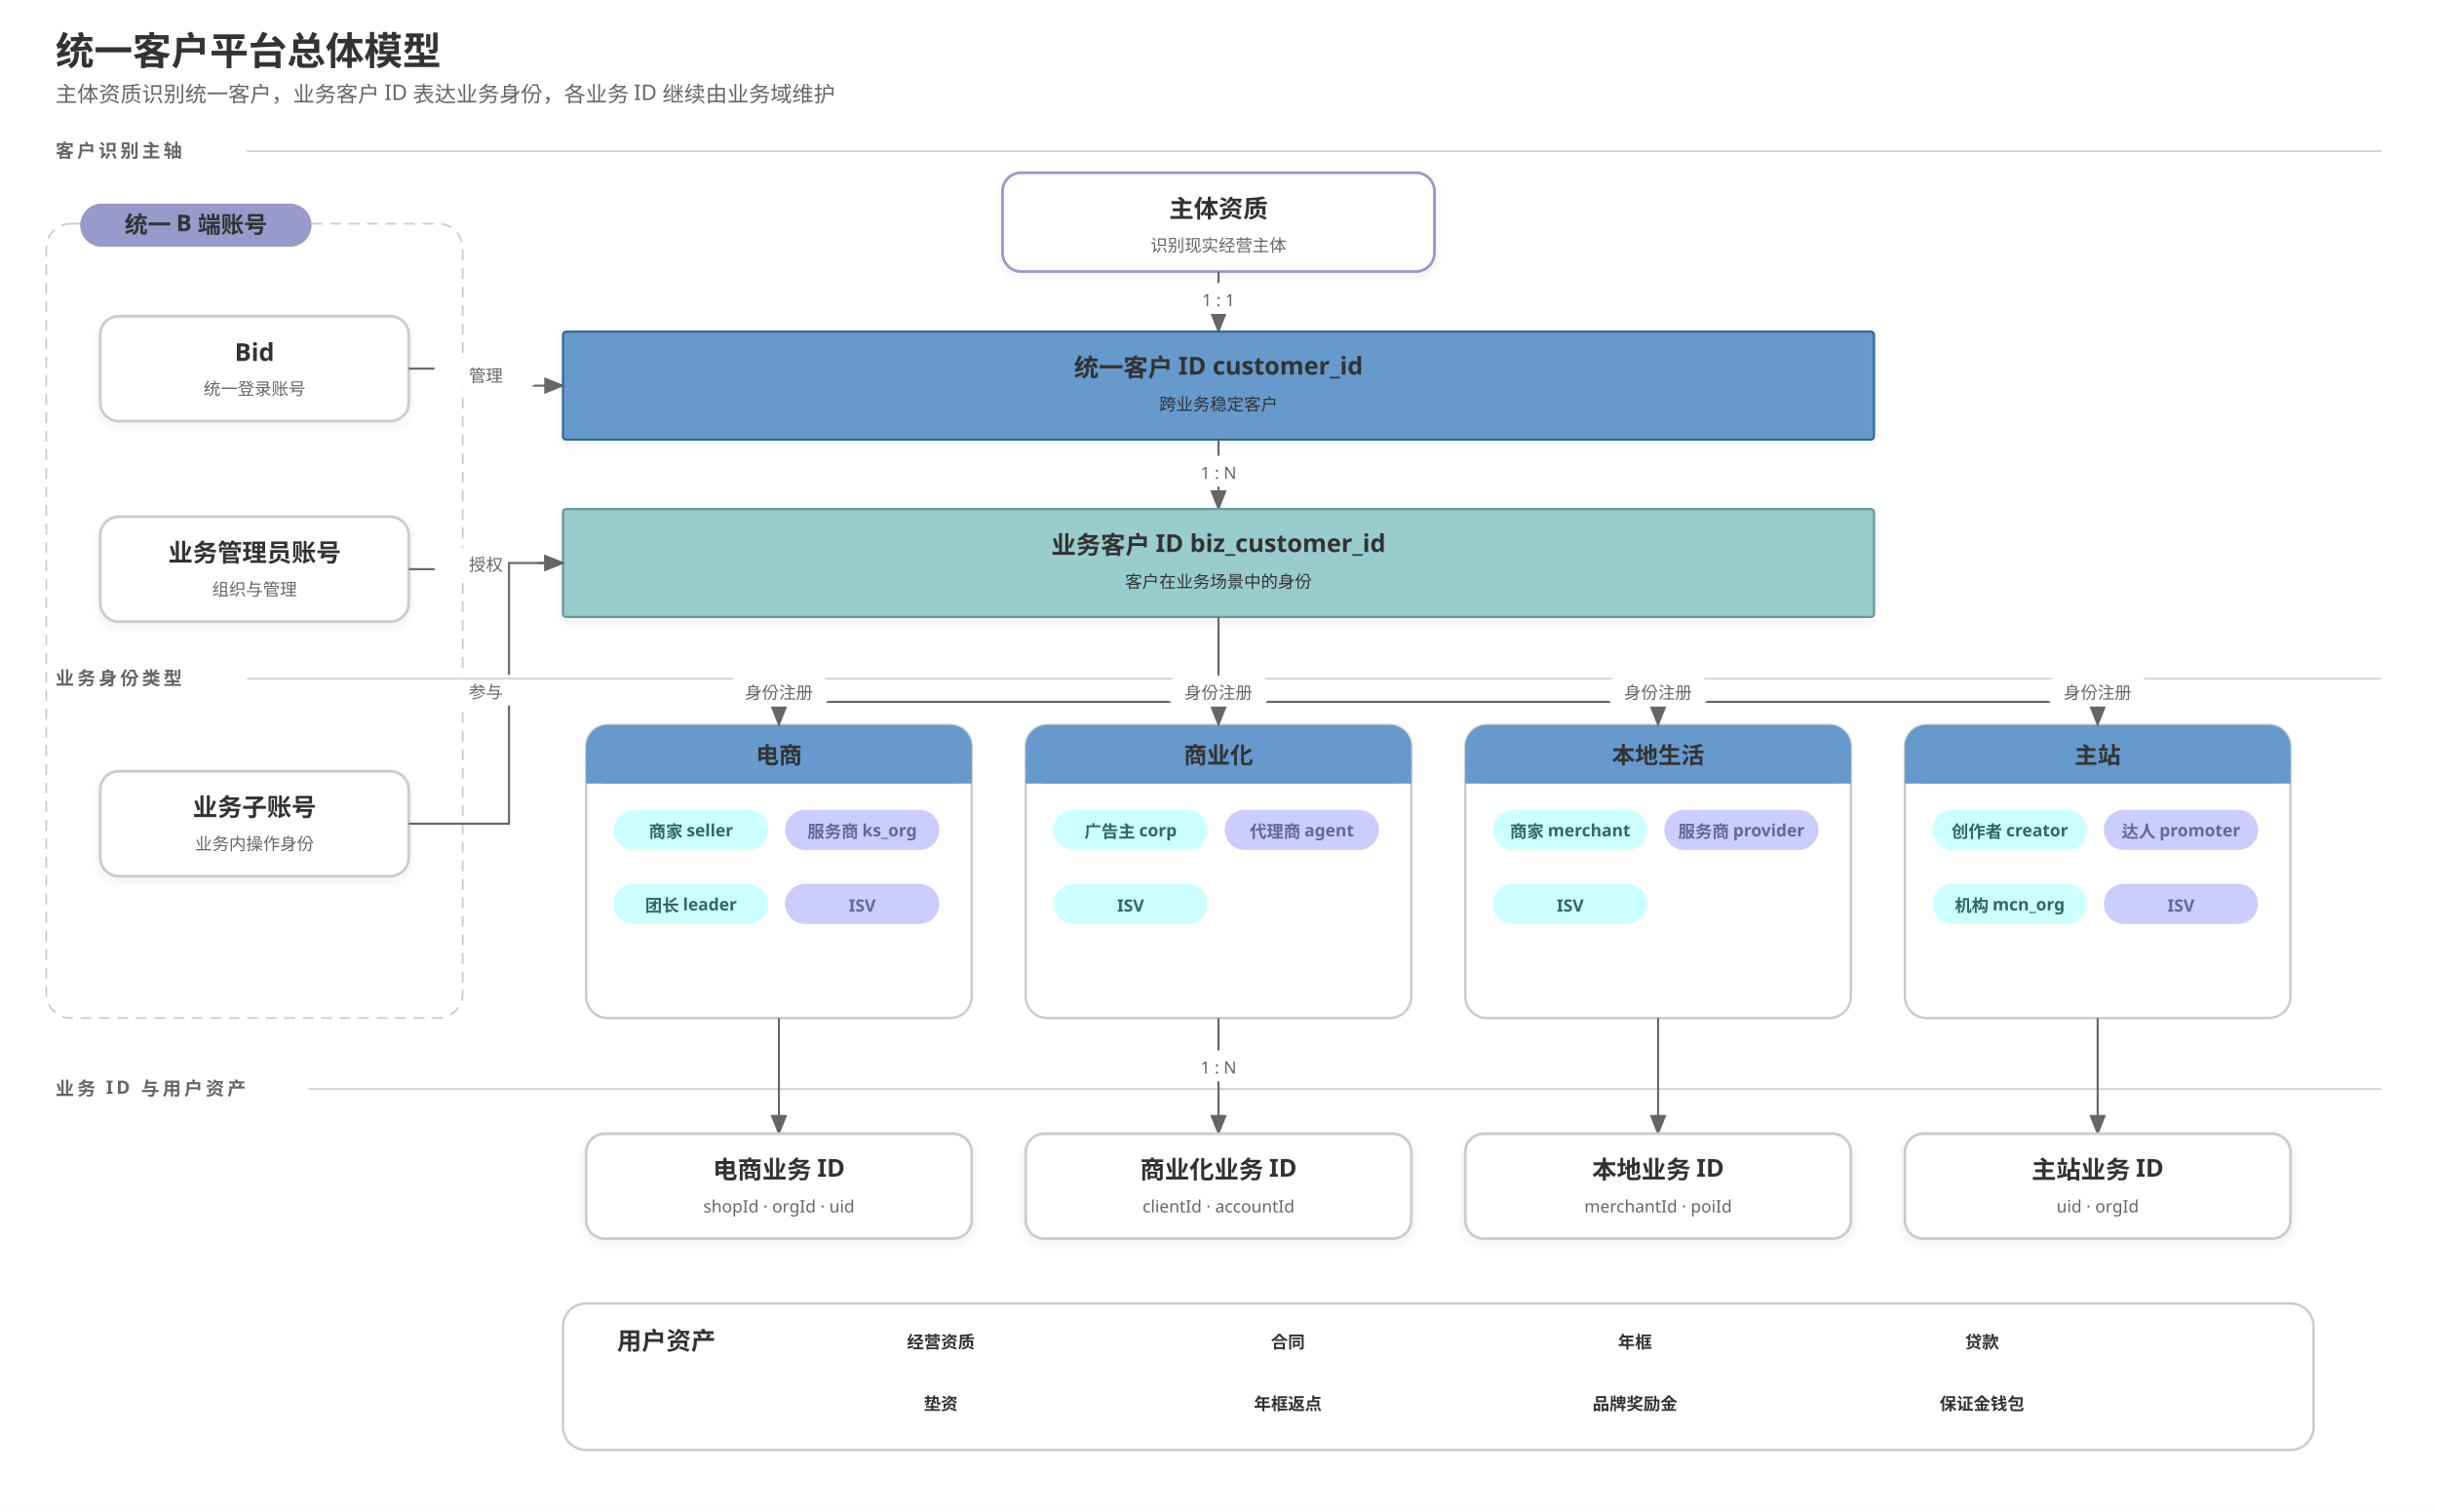
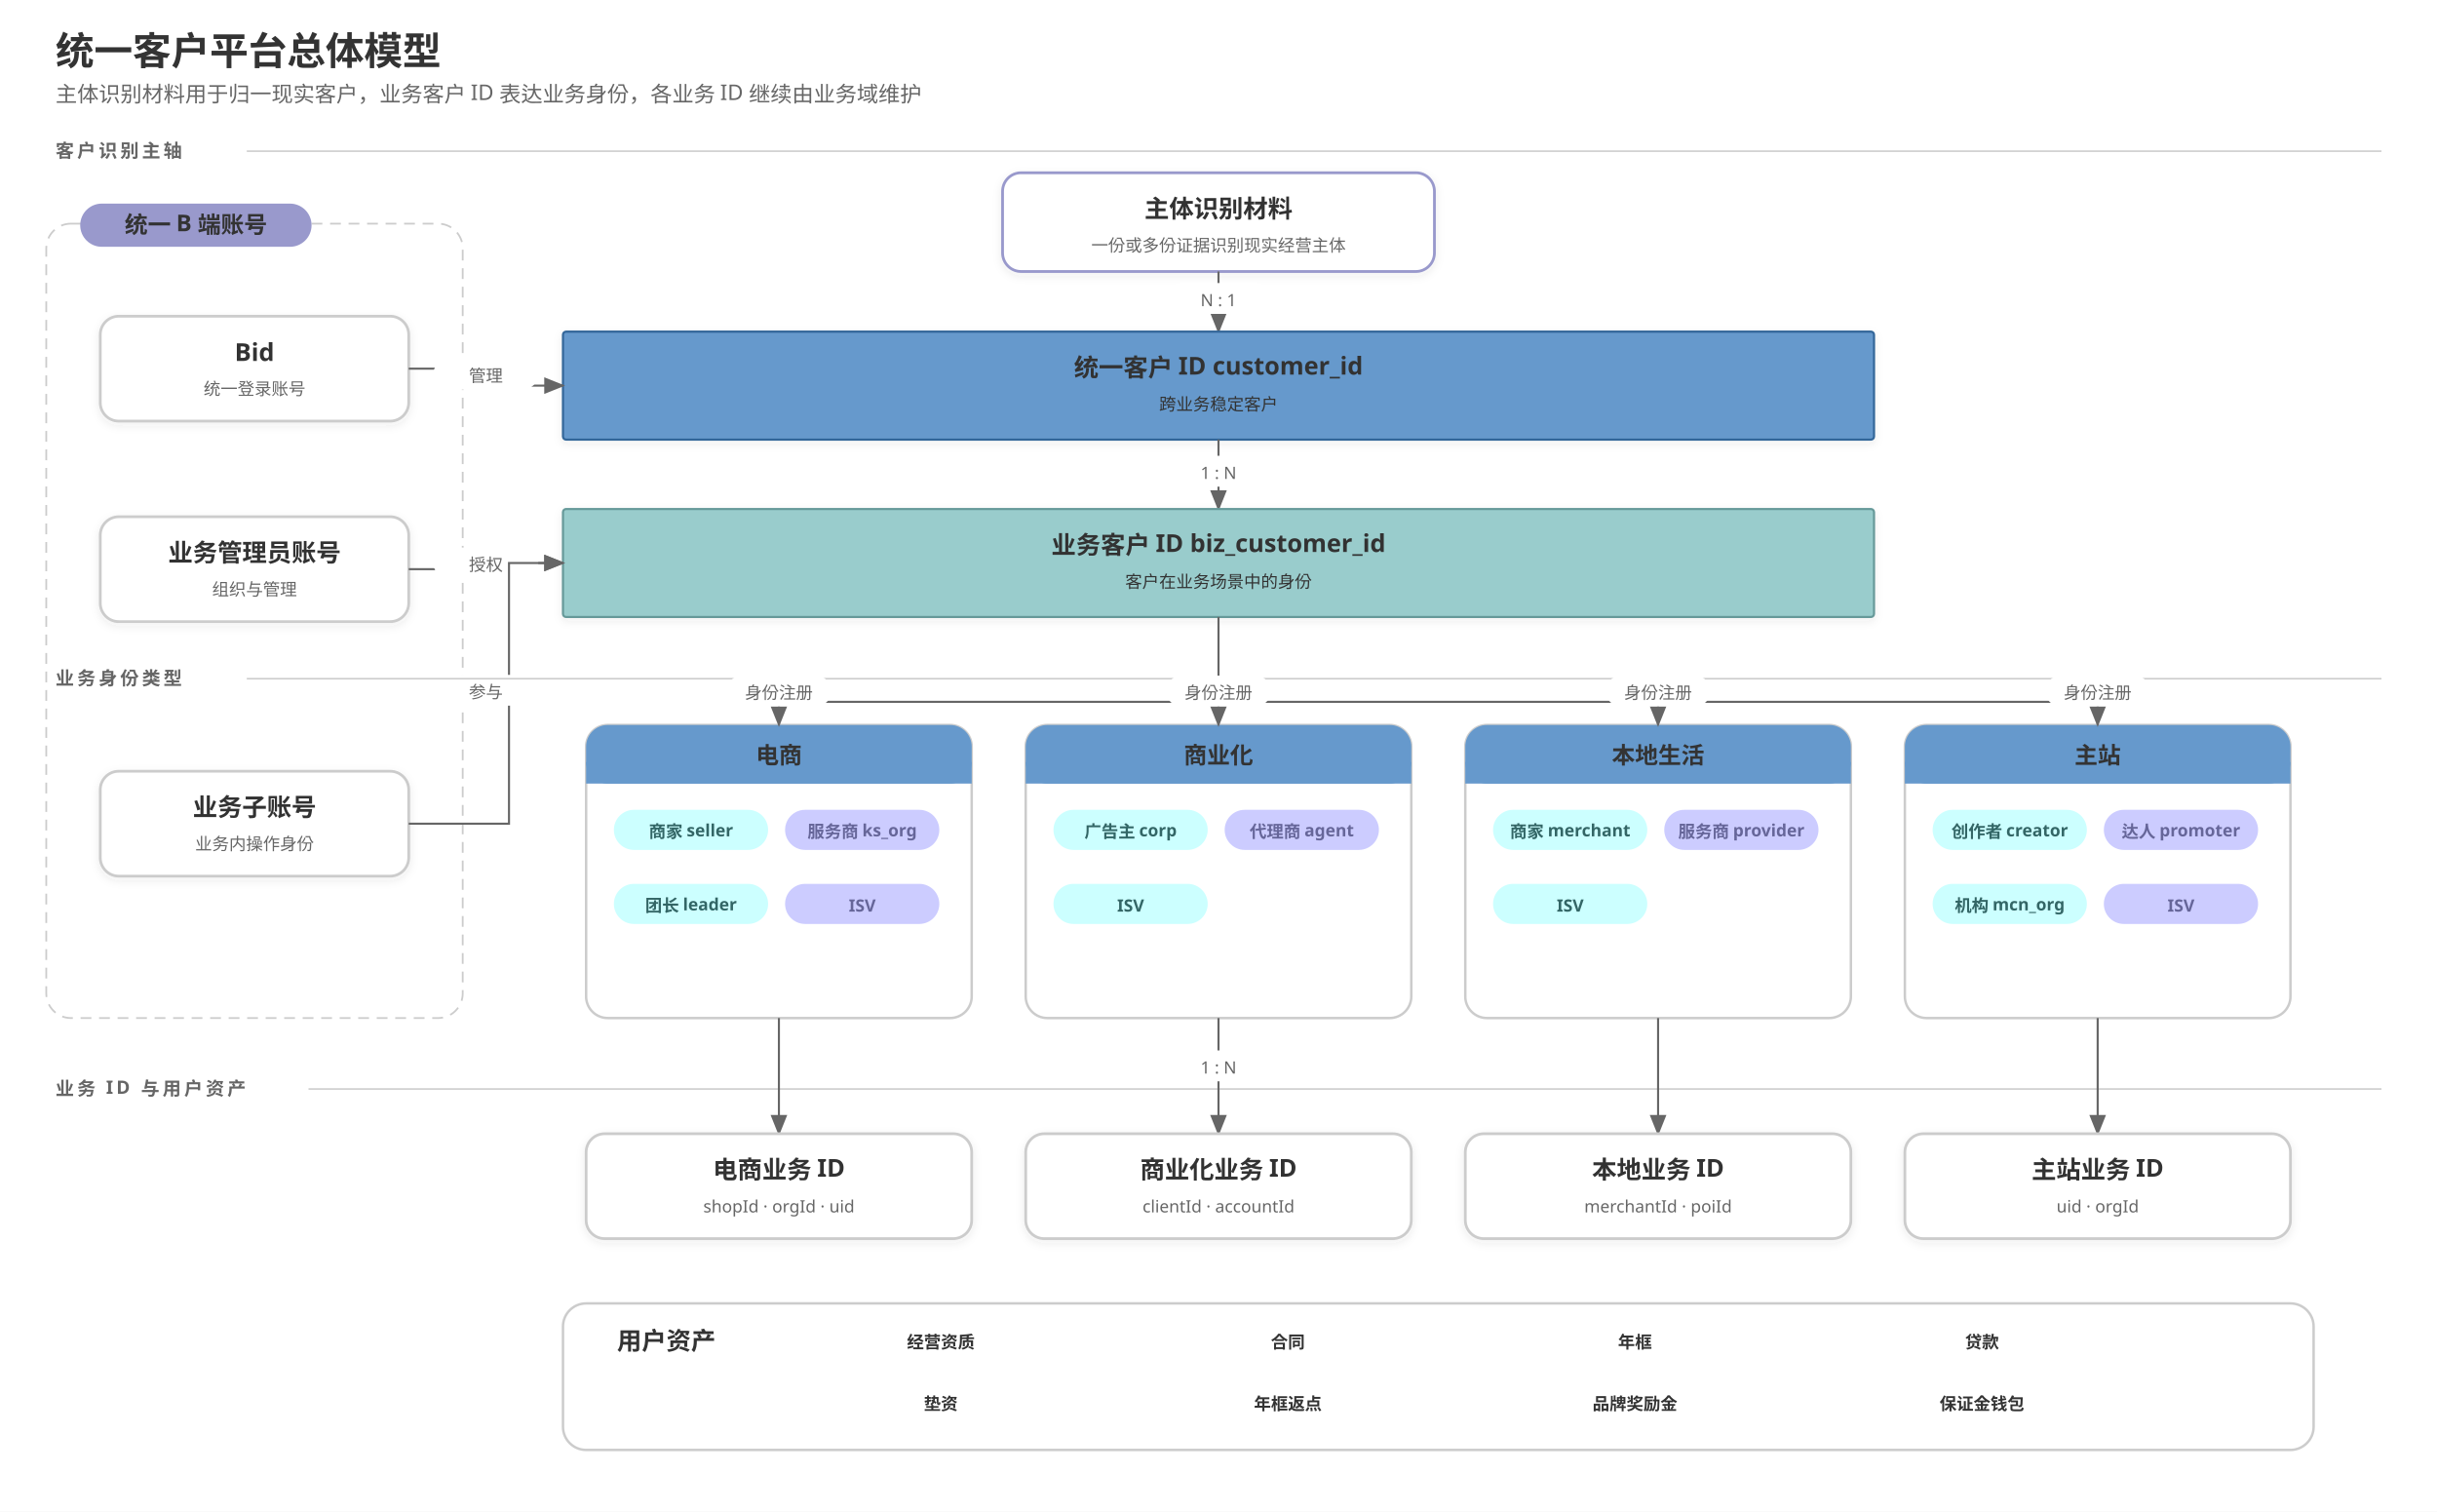
<svg xmlns="http://www.w3.org/2000/svg" width="1580" height="980" viewBox="0 0 1580 980" role="img" aria-labelledby="title desc">
  <defs>
    <filter id="shadow" x="-10%" y="-10%" width="120%" height="130%">
      <feDropShadow dx="0" dy="2" stdDeviation="3" flood-color="#333333" flood-opacity="0.08" />
    </filter>
    <marker id="arr" orient="auto" markerWidth="10" markerHeight="8" refX="9" refY="4" viewBox="0 0 10 8">
      <path d="M0 0L10 4L0 8Z" fill="#666666" />
    </marker>
    <marker id="arr2" orient="auto" markerWidth="10" markerHeight="8" refX="9" refY="4" viewBox="0 0 10 8">
      <path d="M0 0L10 4L0 8Z" fill="#999999" />
    </marker>
    <style>text{font-family:PingFang SC,Microsoft YaHei,sans-serif}.title{font-size:25px;font-weight:700;fill:#333333}.sub{font-size:14px;fill:#666666}.layer{font-size:12px;font-weight:700;fill:#666666;letter-spacing:2px}.head{font-size:16px;font-weight:700;fill:#333333}.body{font-size:13px;fill:#666666}.small{font-size:11px;fill:#666666}.white{fill:#333333;font-weight:700;font-size:15px}.box{fill:#fff;stroke:#CCCCCC;stroke-width:1.25}.dash{fill:#fff;stroke:#CCCCCC;stroke-width:1.15;stroke-dasharray:7 5}.link{fill:none;stroke:#666666;stroke-width:1.35}.muted{fill:none;stroke:#999999;stroke-width:1.15}</style>
  </defs>
  <rect width="1580" height="980" fill="#FFFFFF" />
  <text x="36" y="42" class="title">统一客户平台总体模型</text>
-   <text x="36" y="66" class="sub">主体资质识别统一客户，业务客户 ID 表达业务身份，各业务 ID 继续由业务域维护</text>
+   <text x="36" y="66" class="sub">主体识别材料用于归一现实客户，业务客户 ID 表达业务身份，各业务 ID 继续由业务域维护</text>
  <text x="36" y="102" class="layer">客户识别主轴</text>
  <line x1="160" y1="98" x2="1544" y2="98" stroke="#CCCCCC" />
  <g filter="url(#shadow)">
    <rect x="650" y="112" width="280" height="64" rx="12" fill="#FFFFFF" stroke="#9999CC" stroke-width="1.8" />
-     <text x="790.0" y="141" text-anchor="middle" class="head">主体资质</text>
-     <text x="790.0" y="163" text-anchor="middle" class="small">识别现实经营主体</text>
+     <text x="790.0" y="141" text-anchor="middle" class="head">主体识别材料</text>
+     <text x="790.0" y="163" text-anchor="middle" class="small">一份或多份证据识别现实经营主体</text>
  </g>
  <line x1="790" y1="176" x2="790" y2="215" class="link" marker-end="url(#arr)" />
  <rect x="756.0" y="183.5" width="68" height="20" rx="10" fill="#FFFFFF" />
-   <text x="790.0" y="198.5" text-anchor="middle" class="small">1 : 1</text>
+   <text x="790.0" y="198.5" text-anchor="middle" class="small">N : 1</text>
  <g filter="url(#shadow)">
    <rect x="365" y="215" width="850" height="70" rx="2" fill="#6699CC" stroke="#336699" stroke-width="1.4" />
    <text x="790.0" y="244" text-anchor="middle" class="head" style="fill:#333333">统一客户 ID  customer_id</text>
    <text x="790.0" y="266" text-anchor="middle" class="small" style="fill:#333333">跨业务稳定客户</text>
  </g>
  <line x1="790" y1="285" x2="790" y2="330" class="link" marker-end="url(#arr)" />
  <rect x="756.0" y="295.5" width="68" height="20" rx="10" fill="#FFFFFF" />
  <text x="790.0" y="310.5" text-anchor="middle" class="small">1 : N</text>
  <g filter="url(#shadow)">
    <rect x="365" y="330" width="850" height="70" rx="2" fill="#99CCCC" stroke="#669999" stroke-width="1.4" />
    <text x="790.0" y="359" text-anchor="middle" class="head" style="fill:#333333">业务客户 ID  biz_customer_id</text>
    <text x="790.0" y="381" text-anchor="middle" class="small" style="fill:#333333">客户在业务场景中的身份</text>
  </g>
  <rect x="30" y="145" width="270" height="515" rx="16" class="dash" />
  <rect x="52" y="132" width="150" height="28" rx="14" fill="#9999CC" />
  <text x="127" y="151" text-anchor="middle" class="white">统一 B 端账号</text>
  <g filter="url(#shadow)">
    <rect x="65" y="205" width="200" height="68" rx="12" fill="#fff" stroke="#CCCCCC" stroke-width="1.8" />
    <text x="165.0" y="234" text-anchor="middle" class="head">Bid</text>
    <text x="165.0" y="256" text-anchor="middle" class="small">统一登录账号</text>
  </g>
  <g filter="url(#shadow)">
    <rect x="65" y="335" width="200" height="68" rx="12" fill="#fff" stroke="#CCCCCC" stroke-width="1.8" />
    <text x="165.0" y="364" text-anchor="middle" class="head">业务管理员账号</text>
    <text x="165.0" y="386" text-anchor="middle" class="small">组织与管理</text>
  </g>
  <g filter="url(#shadow)">
    <rect x="65" y="500" width="200" height="68" rx="12" fill="#fff" stroke="#CCCCCC" stroke-width="1.8" />
    <text x="165.0" y="529" text-anchor="middle" class="head">业务子账号</text>
    <text x="165.0" y="551" text-anchor="middle" class="small">业务内操作身份</text>
  </g>
  <polyline points="265,239 315,239 315,250 365,250" class="link" marker-end="url(#arr)" />
  <rect x="281.0" y="232.5" width="68" height="20" rx="10" fill="#FFFFFF" />
  <text x="315.0" y="247.5" text-anchor="middle" class="small">管理</text>
  <polyline points="265,369 315,369 315,365 365,365" class="link" marker-end="url(#arr)" />
  <rect x="281.0" y="355.0" width="68" height="20" rx="10" fill="#FFFFFF" />
  <text x="315.0" y="370.0" text-anchor="middle" class="small">授权</text>
  <polyline points="265,534 330,534 330,365 365,365" class="link" marker-end="url(#arr)" />
  <rect x="281.0" y="437.5" width="68" height="20" rx="10" fill="#FFFFFF" />
  <text x="315.0" y="452.5" text-anchor="middle" class="small">参与</text>
  <text x="36" y="444" class="layer">业务身份类型</text>
  <line x1="160" y1="440" x2="1544" y2="440" stroke="#CCCCCC" />
  <rect x="380" y="470" width="250" height="190" rx="14" fill="#fff" stroke="#CCCCCC" stroke-width="1.6" />
  <rect x="380" y="470" width="250" height="38" rx="14" fill="#6699CC" />
  <rect x="380" y="494" width="250" height="14" fill="#6699CC" />
  <text x="505" y="495" text-anchor="middle" class="white">电商</text>
  <rect x="398" y="525" width="100" height="26" rx="13" fill="#CCFFFF" />
  <text x="448.0" y="543" text-anchor="middle" style="font-family:PingFang SC, Microsoft YaHei, sans-serif;font-size:11px;font-weight:700;fill:#336666">商家 seller</text>
  <rect x="509" y="525" width="100" height="26" rx="13" fill="#CCCCFF" />
  <text x="559.0" y="543" text-anchor="middle" style="font-family:PingFang SC, Microsoft YaHei, sans-serif;font-size:11px;font-weight:700;fill:#666699">服务商 ks_org</text>
  <rect x="398" y="573" width="100" height="26" rx="13" fill="#CCFFFF" />
  <text x="448.0" y="591" text-anchor="middle" style="font-family:PingFang SC, Microsoft YaHei, sans-serif;font-size:11px;font-weight:700;fill:#336666">团长 leader</text>
  <rect x="509" y="573" width="100" height="26" rx="13" fill="#CCCCFF" />
  <text x="559.0" y="591" text-anchor="middle" style="font-family:PingFang SC, Microsoft YaHei, sans-serif;font-size:11px;font-weight:700;fill:#666699">ISV</text>
  <line x1="790" y1="400" x2="790" y2="455" class="link" />
  <line x1="505" y1="455" x2="1360" y2="455" class="link" />
  <line x1="505" y1="455" x2="505" y2="470" class="link" marker-end="url(#arr)" />
  <rect x="471" y="438" width="68" height="20" rx="10" fill="#FFFFFF" />
  <text x="505" y="453" text-anchor="middle" class="small">身份注册</text>
  <rect x="665" y="470" width="250" height="190" rx="14" fill="#fff" stroke="#CCCCCC" stroke-width="1.6" />
  <rect x="665" y="470" width="250" height="38" rx="14" fill="#6699CC" />
  <rect x="665" y="494" width="250" height="14" fill="#6699CC" />
  <text x="790" y="495" text-anchor="middle" class="white">商业化</text>
  <rect x="683" y="525" width="100" height="26" rx="13" fill="#CCFFFF" />
  <text x="733.0" y="543" text-anchor="middle" style="font-family:PingFang SC, Microsoft YaHei, sans-serif;font-size:11px;font-weight:700;fill:#336666">广告主 corp</text>
  <rect x="794" y="525" width="100" height="26" rx="13" fill="#CCCCFF" />
  <text x="844.0" y="543" text-anchor="middle" style="font-family:PingFang SC, Microsoft YaHei, sans-serif;font-size:11px;font-weight:700;fill:#666699">代理商 agent</text>
  <rect x="683" y="573" width="100" height="26" rx="13" fill="#CCFFFF" />
  <text x="733.0" y="591" text-anchor="middle" style="font-family:PingFang SC, Microsoft YaHei, sans-serif;font-size:11px;font-weight:700;fill:#336666">ISV</text>
  <line x1="790" y1="455" x2="790" y2="470" class="link" marker-end="url(#arr)" />
  <rect x="756" y="438" width="68" height="20" rx="10" fill="#FFFFFF" />
  <text x="790" y="453" text-anchor="middle" class="small">身份注册</text>
  <rect x="950" y="470" width="250" height="190" rx="14" fill="#fff" stroke="#CCCCCC" stroke-width="1.6" />
  <rect x="950" y="470" width="250" height="38" rx="14" fill="#6699CC" />
  <rect x="950" y="494" width="250" height="14" fill="#6699CC" />
  <text x="1075" y="495" text-anchor="middle" class="white">本地生活</text>
  <rect x="968" y="525" width="100" height="26" rx="13" fill="#CCFFFF" />
  <text x="1018.0" y="543" text-anchor="middle" style="font-family:PingFang SC, Microsoft YaHei, sans-serif;font-size:11px;font-weight:700;fill:#336666">商家 merchant</text>
  <rect x="1079" y="525" width="100" height="26" rx="13" fill="#CCCCFF" />
  <text x="1129.0" y="543" text-anchor="middle" style="font-family:PingFang SC, Microsoft YaHei, sans-serif;font-size:11px;font-weight:700;fill:#666699">服务商 provider</text>
  <rect x="968" y="573" width="100" height="26" rx="13" fill="#CCFFFF" />
  <text x="1018.0" y="591" text-anchor="middle" style="font-family:PingFang SC, Microsoft YaHei, sans-serif;font-size:11px;font-weight:700;fill:#336666">ISV</text>
  <line x1="1075" y1="455" x2="1075" y2="470" class="link" marker-end="url(#arr)" />
  <rect x="1041" y="438" width="68" height="20" rx="10" fill="#FFFFFF" />
  <text x="1075" y="453" text-anchor="middle" class="small">身份注册</text>
  <rect x="1235" y="470" width="250" height="190" rx="14" fill="#fff" stroke="#CCCCCC" stroke-width="1.6" />
  <rect x="1235" y="470" width="250" height="38" rx="14" fill="#6699CC" />
  <rect x="1235" y="494" width="250" height="14" fill="#6699CC" />
  <text x="1360" y="495" text-anchor="middle" class="white">主站</text>
  <rect x="1253" y="525" width="100" height="26" rx="13" fill="#CCFFFF" />
  <text x="1303.0" y="543" text-anchor="middle" style="font-family:PingFang SC, Microsoft YaHei, sans-serif;font-size:11px;font-weight:700;fill:#336666">创作者 creator</text>
  <rect x="1364" y="525" width="100" height="26" rx="13" fill="#CCCCFF" />
  <text x="1414.0" y="543" text-anchor="middle" style="font-family:PingFang SC, Microsoft YaHei, sans-serif;font-size:11px;font-weight:700;fill:#666699">达人 promoter</text>
  <rect x="1253" y="573" width="100" height="26" rx="13" fill="#CCFFFF" />
  <text x="1303.0" y="591" text-anchor="middle" style="font-family:PingFang SC, Microsoft YaHei, sans-serif;font-size:11px;font-weight:700;fill:#336666">机构 mcn_org</text>
  <rect x="1364" y="573" width="100" height="26" rx="13" fill="#CCCCFF" />
  <text x="1414.0" y="591" text-anchor="middle" style="font-family:PingFang SC, Microsoft YaHei, sans-serif;font-size:11px;font-weight:700;fill:#666699">ISV</text>
  <line x1="1360" y1="455" x2="1360" y2="470" class="link" marker-end="url(#arr)" />
  <rect x="1326" y="438" width="68" height="20" rx="10" fill="#FFFFFF" />
  <text x="1360" y="453" text-anchor="middle" class="small">身份注册</text>
  <text x="36" y="710" class="layer">业务 ID 与用户资产</text>
  <line x1="200" y1="706" x2="1544" y2="706" stroke="#CCCCCC" />
  <line x1="505" y1="660" x2="505" y2="735" class="link" marker-end="url(#arr)" />
  <line x1="790" y1="660" x2="790" y2="735" class="link" marker-end="url(#arr)" />
  <line x1="1075" y1="660" x2="1075" y2="735" class="link" marker-end="url(#arr)" />
  <line x1="1360" y1="660" x2="1360" y2="735" class="link" marker-end="url(#arr)" />
  <rect x="756" y="681" width="68" height="20" rx="10" fill="#FFFFFF" />
  <text x="790" y="696" text-anchor="middle" class="small">1 : N</text>
  <g filter="url(#shadow)">
    <rect x="380" y="735" width="250" height="68" rx="12" fill="#fff" stroke="#CCCCCC" stroke-width="1.8" />
    <text x="505.0" y="764" text-anchor="middle" class="head">电商业务 ID</text>
    <text x="505.0" y="786" text-anchor="middle" class="small">shopId · orgId · uid</text>
  </g>
  <g filter="url(#shadow)">
    <rect x="665" y="735" width="250" height="68" rx="12" fill="#fff" stroke="#CCCCCC" stroke-width="1.8" />
    <text x="790.0" y="764" text-anchor="middle" class="head">商业化业务 ID</text>
    <text x="790.0" y="786" text-anchor="middle" class="small">clientId · accountId</text>
  </g>
  <g filter="url(#shadow)">
    <rect x="950" y="735" width="250" height="68" rx="12" fill="#fff" stroke="#CCCCCC" stroke-width="1.8" />
    <text x="1075.0" y="764" text-anchor="middle" class="head">本地业务 ID</text>
    <text x="1075.0" y="786" text-anchor="middle" class="small">merchantId · poiId</text>
  </g>
  <g filter="url(#shadow)">
    <rect x="1235" y="735" width="250" height="68" rx="12" fill="#fff" stroke="#CCCCCC" stroke-width="1.8" />
    <text x="1360.0" y="764" text-anchor="middle" class="head">主站业务 ID</text>
    <text x="1360.0" y="786" text-anchor="middle" class="small">uid · orgId</text>
  </g>
  <rect x="365" y="845" width="1135" height="95" rx="15" fill="#fff" stroke="#CCCCCC" stroke-width="1.6" />
  <text x="400" y="875" class="head">用户资产</text>
  <rect x="520" y="856" width="180" height="26" rx="13" fill="#FFFFFF" />
  <text x="610.0" y="874" text-anchor="middle" style="font-family:PingFang SC, Microsoft YaHei, sans-serif;font-size:11px;font-weight:700;fill:#333333">经营资质</text>
  <rect x="745" y="856" width="180" height="26" rx="13" fill="#FFFFFF" />
  <text x="835.0" y="874" text-anchor="middle" style="font-family:PingFang SC, Microsoft YaHei, sans-serif;font-size:11px;font-weight:700;fill:#333333">合同</text>
  <rect x="970" y="856" width="180" height="26" rx="13" fill="#FFFFFF" />
  <text x="1060.0" y="874" text-anchor="middle" style="font-family:PingFang SC, Microsoft YaHei, sans-serif;font-size:11px;font-weight:700;fill:#333333">年框</text>
  <rect x="1195" y="856" width="180" height="26" rx="13" fill="#FFFFFF" />
  <text x="1285.0" y="874" text-anchor="middle" style="font-family:PingFang SC, Microsoft YaHei, sans-serif;font-size:11px;font-weight:700;fill:#333333">贷款</text>
  <rect x="520" y="896" width="180" height="26" rx="13" fill="#FFFFFF" />
  <text x="610.0" y="914" text-anchor="middle" style="font-family:PingFang SC, Microsoft YaHei, sans-serif;font-size:11px;font-weight:700;fill:#333333">垫资</text>
  <rect x="745" y="896" width="180" height="26" rx="13" fill="#FFFFFF" />
  <text x="835.0" y="914" text-anchor="middle" style="font-family:PingFang SC, Microsoft YaHei, sans-serif;font-size:11px;font-weight:700;fill:#333333">年框返点</text>
  <rect x="970" y="896" width="180" height="26" rx="13" fill="#FFFFFF" />
  <text x="1060.0" y="914" text-anchor="middle" style="font-family:PingFang SC, Microsoft YaHei, sans-serif;font-size:11px;font-weight:700;fill:#333333">品牌奖励金</text>
  <rect x="1195" y="896" width="180" height="26" rx="13" fill="#FFFFFF" />
  <text x="1285.0" y="914" text-anchor="middle" style="font-family:PingFang SC, Microsoft YaHei, sans-serif;font-size:11px;font-weight:700;fill:#333333">保证金钱包</text>
</svg>
